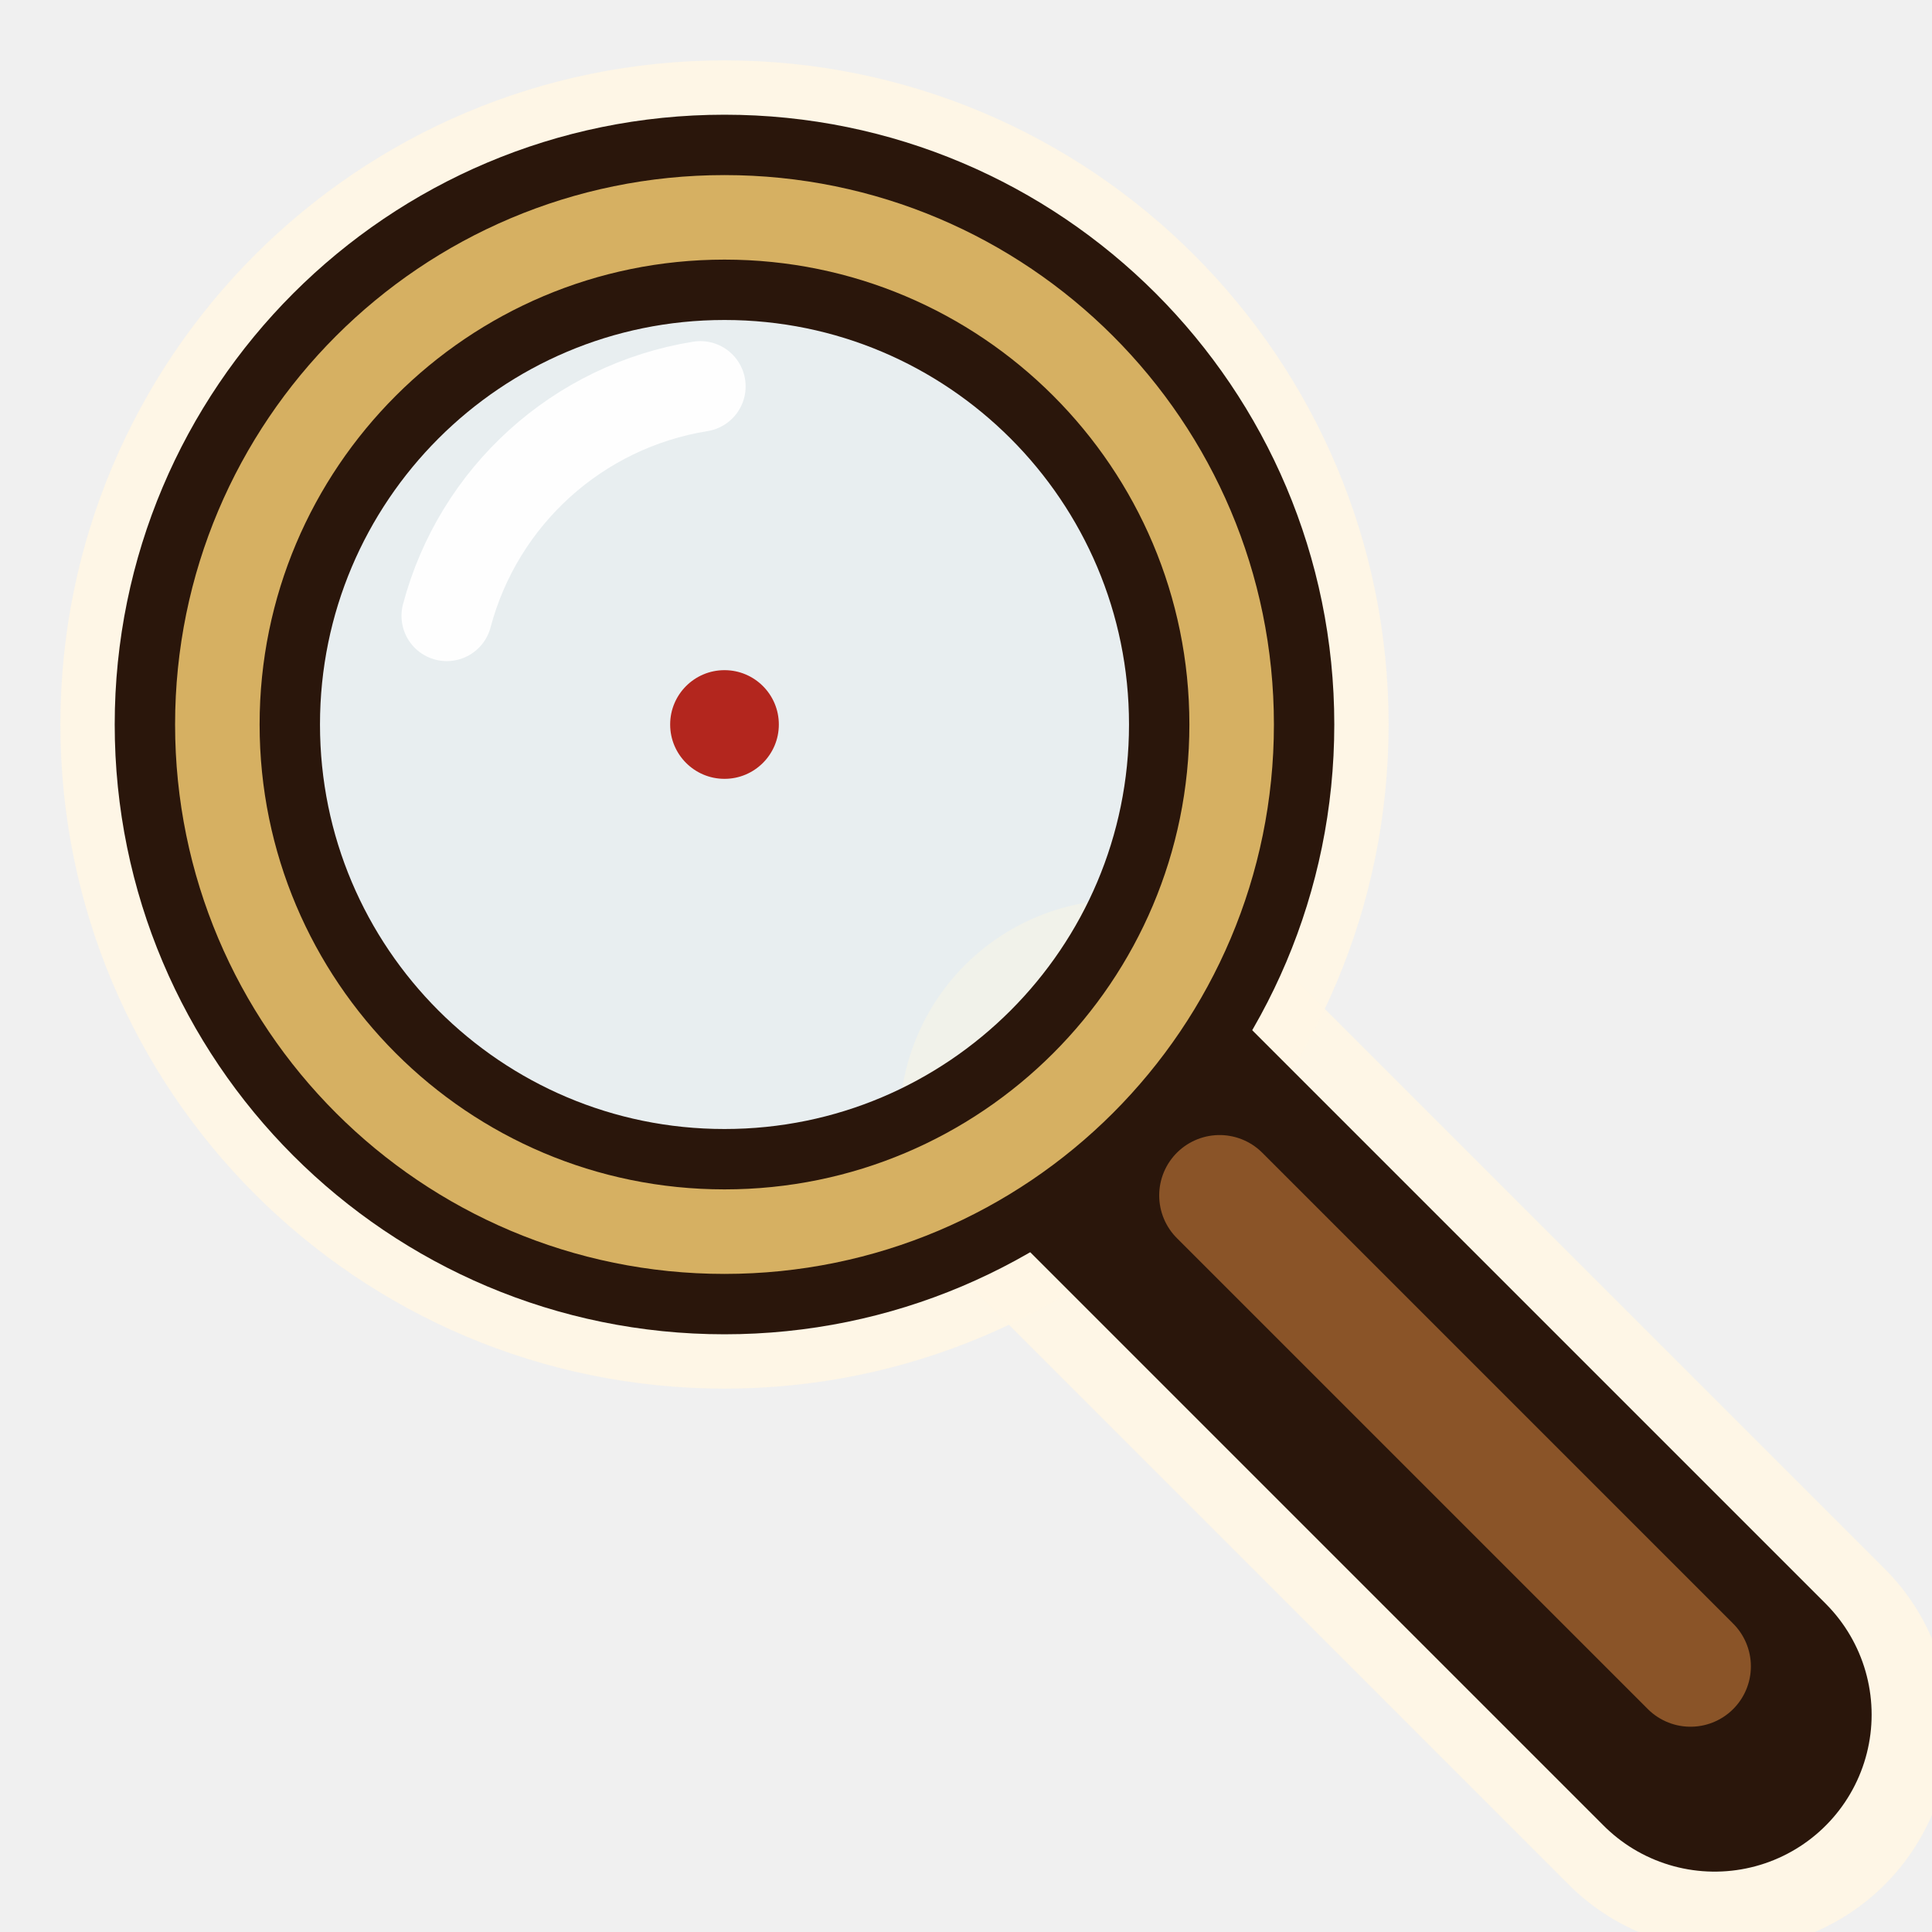
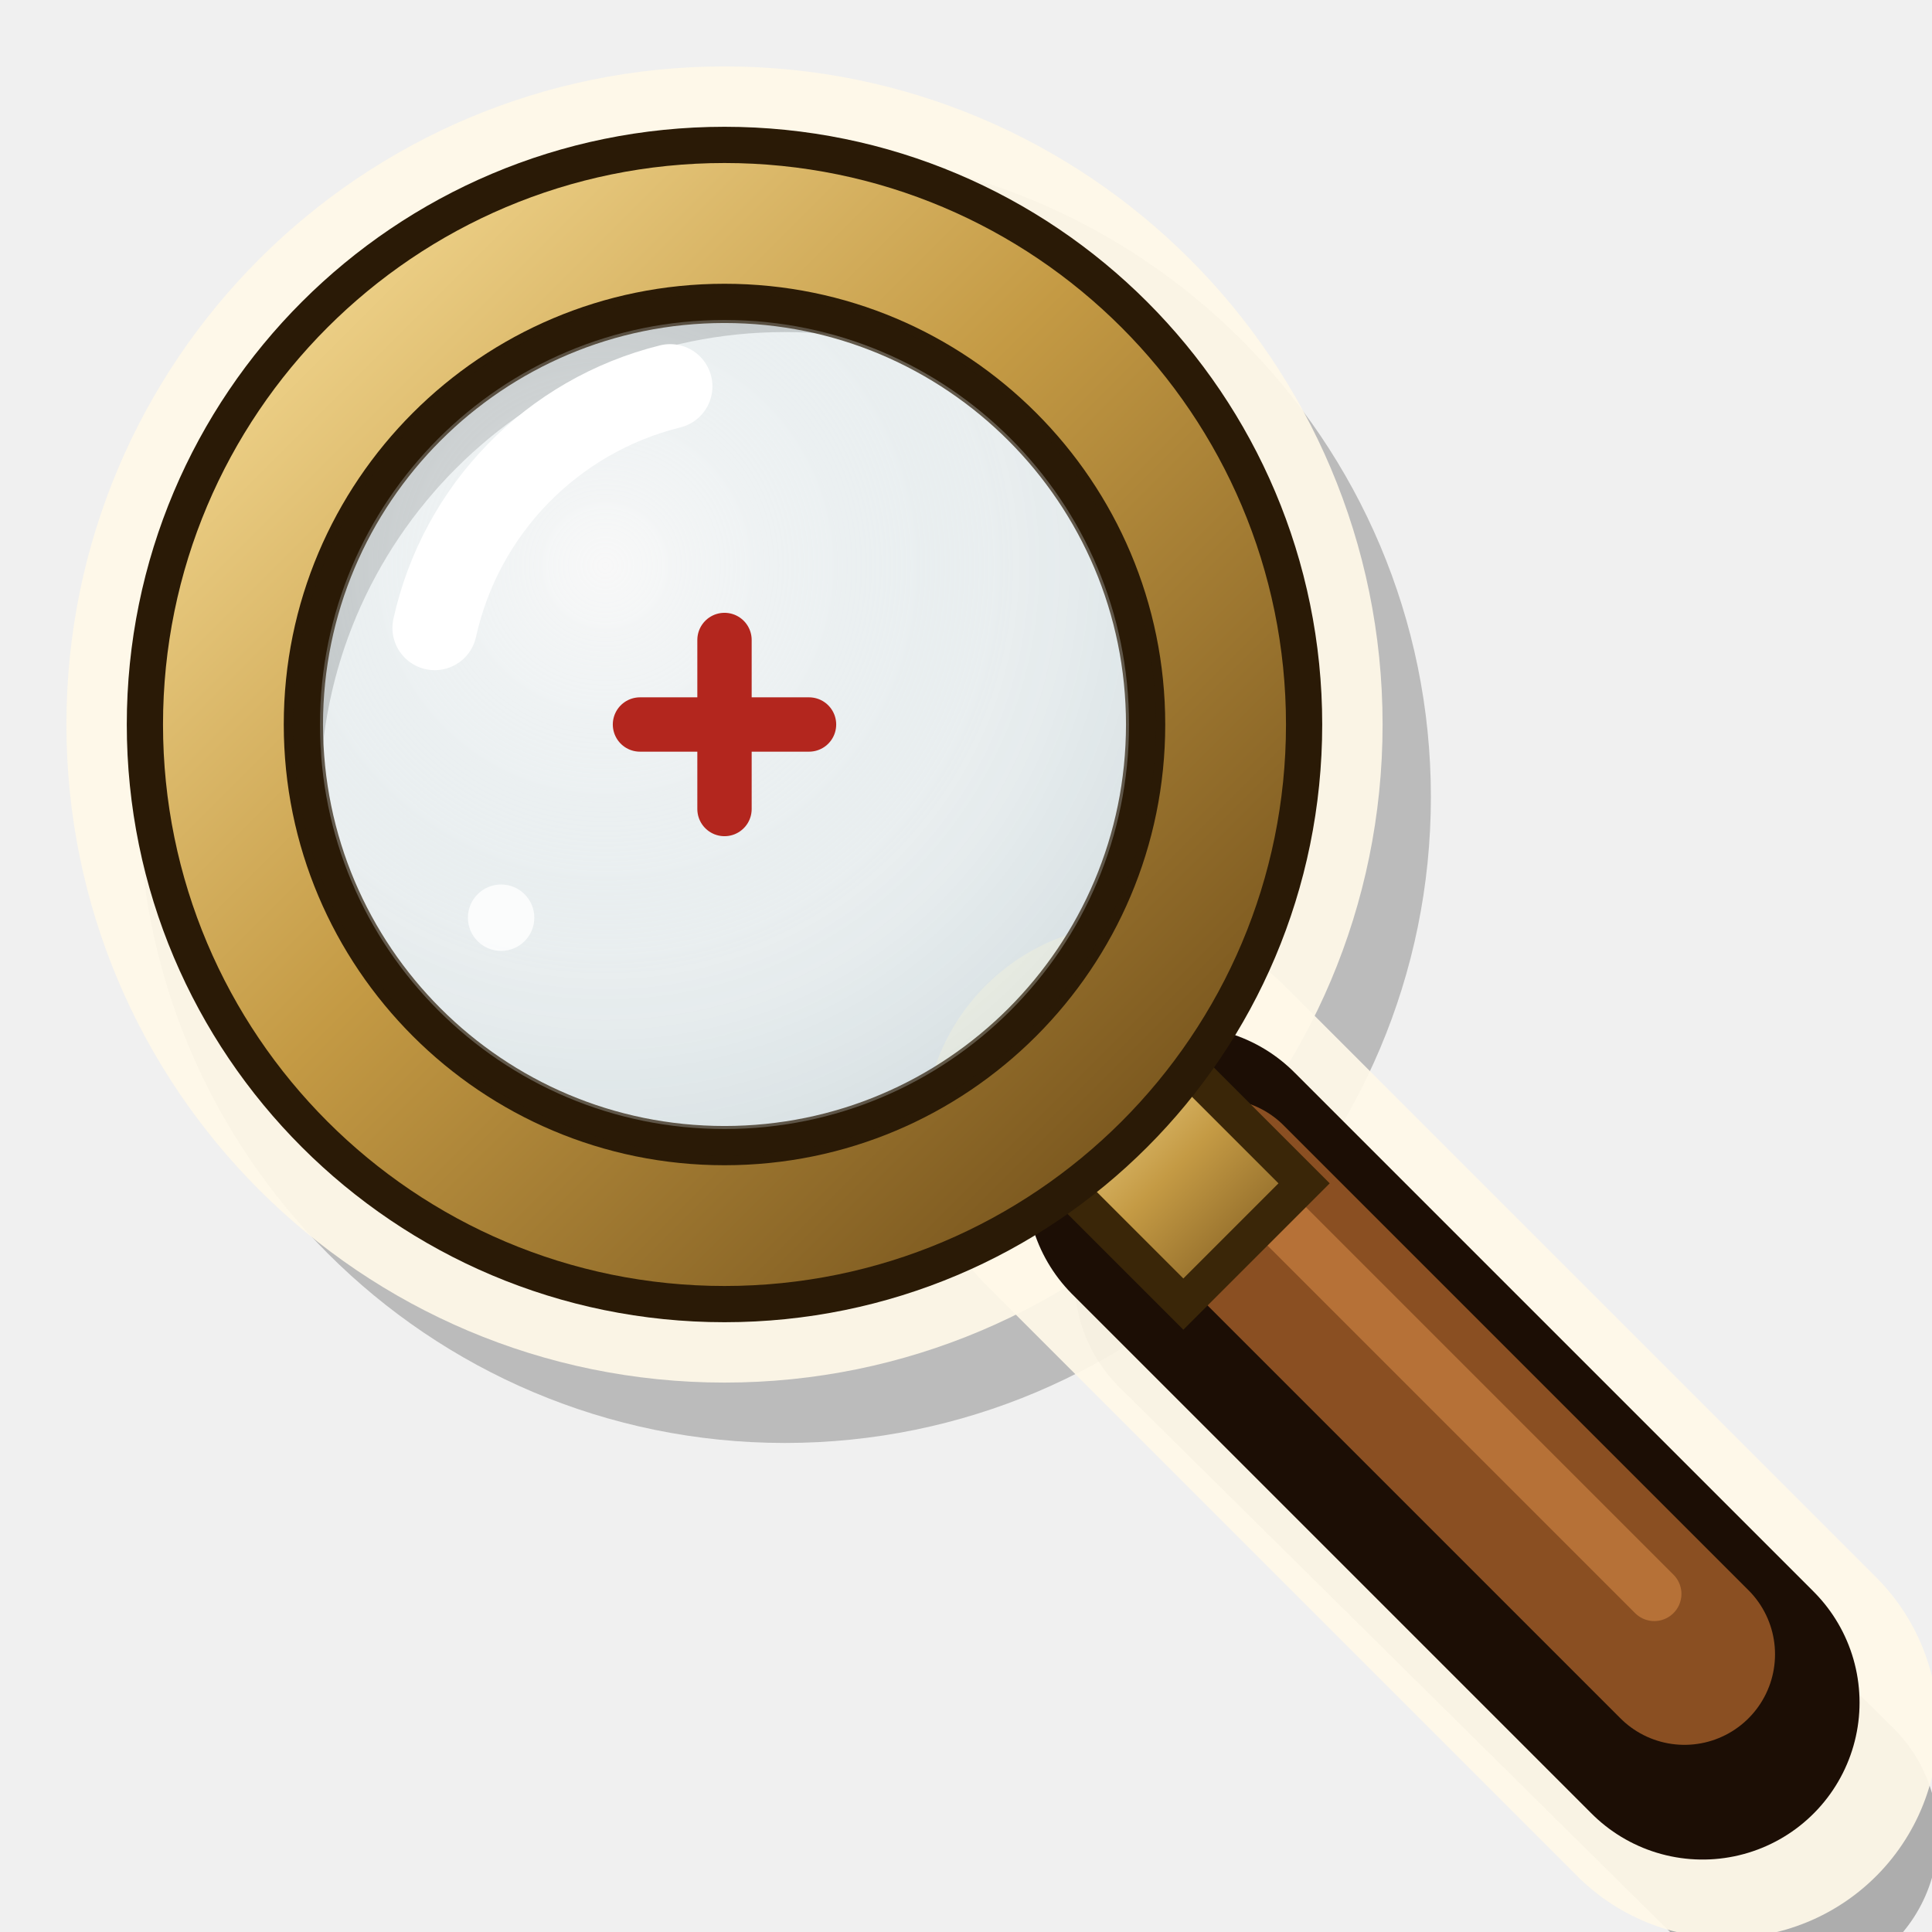
<svg xmlns="http://www.w3.org/2000/svg" width="32" height="32" viewBox="0 0 32 32">
-   <path d="M18.6 18.6L28.6 28.6" stroke="#fff6e4" stroke-opacity=".9" stroke-width="7.4" stroke-linecap="round" />
-   <circle cx="12" cy="12" r="10" fill="none" stroke="#fff6e4" stroke-opacity=".9" stroke-width="2" />
-   <path d="M18.8 18.8L28.4 28.4" stroke="#2a160b" stroke-width="5.2" stroke-linecap="round" />
-   <path d="M20.2 19.8L28 27.6" stroke="#8a5428" stroke-width="2" stroke-linecap="round" />
-   <circle cx="12" cy="12" r="8.4" fill="#d9ecf0" fill-opacity=".35" stroke="#2a160b" stroke-width="3.4" />
-   <circle cx="12" cy="12" r="8.4" fill="none" stroke="#d6b062" stroke-width="1.4" />
-   <path d="M7.4 10.2a5.2 5.2 0 0 1 4.2-3.8" fill="none" stroke="#fff" stroke-width="1.5" stroke-linecap="round" stroke-opacity=".95" />
-   <circle cx="12" cy="12" r=".9" fill="#b3261e" />
+   <defs>
+     <linearGradient id="r" x1="0" y1="0" x2="1" y2="1">
+       <stop offset="0" stop-color="#f6dc96" />
+       <stop offset=".45" stop-color="#c49a44" />
+       <stop offset="1" stop-color="#6e4c18" />
+     </linearGradient>
+     <radialGradient id="g" cx=".38" cy=".34" r=".75">
+       <stop offset="0" stop-color="#ffffff" stop-opacity=".55" />
+       <stop offset=".55" stop-color="#cfe6ec" stop-opacity=".22" />
+       <stop offset="1" stop-color="#7fa3ae" stop-opacity=".35" />
+     </radialGradient>
+     <linearGradient id="w" x1="0" y1="0" x2="1" y2="0" gradientUnits="objectBoundingBox">
+       <stop offset="0" stop-color="#8a4f22" />
+       <stop offset=".5" stop-color="#5a3014" />
+       <stop offset="1" stop-color="#2e170a" />
+     </linearGradient>
+   </defs>
+   <path d="M20.3 21.2L29.6 30.4" stroke="#000" stroke-opacity=".28" stroke-width="5" stroke-linecap="round" />
+   <circle cx="13" cy="13.2" r="9.2" fill="none" stroke="#000" stroke-opacity=".22" stroke-width="3" />
+   <path d="M18.8 18.8L28.6 28.6" stroke="#fff8e8" stroke-opacity=".92" stroke-width="7" stroke-linecap="round" />
+   <circle cx="12" cy="12" r="10" fill="none" stroke="#fff8e8" stroke-opacity=".92" stroke-width="1.8" />
+   <path d="M19.6 19.6L28.2 28.2" stroke="#1c0e05" stroke-width="5.2" stroke-linecap="round" />
+   <path d="M20.2 19.7L27.9 27.4" stroke="#8a4f22" stroke-width="3" stroke-linecap="round" />
+   <path d="M20.6 19.6L27.4 26.4" stroke="#c07a3c" stroke-width=".9" stroke-linecap="round" stroke-opacity=".8" />
+   <path d="M17.6 19.6L19.6 17.6L21.6 19.6L19.6 21.6Z" fill="url(#r)" stroke="#3a2608" stroke-width=".6" />
+   <circle cx="12" cy="12" r="8.3" fill="url(#g)" />
+   <circle cx="12" cy="12" r="8.3" fill="none" stroke="#2a1a06" stroke-width="3.2" />
+   <circle cx="12" cy="12" r="8.3" fill="none" stroke="url(#r)" stroke-width="2" />
+   <circle cx="12" cy="12" r="6.9" fill="none" stroke="#2a1a06" stroke-width=".5" stroke-opacity=".7" />
+   <path d="M7.2 10.4a5.3 5.3 0 0 1 3.9-4" fill="none" stroke="#fff" stroke-width="1.4" stroke-linecap="round" />
+   <circle cx="8.3" cy="15.2" r=".55" fill="#fff" fill-opacity=".8" />
+   <path d="M12 10.6V13.4M10.6 12H13.4" stroke="#b3261e" stroke-width=".9" stroke-linecap="round" />
</svg>
